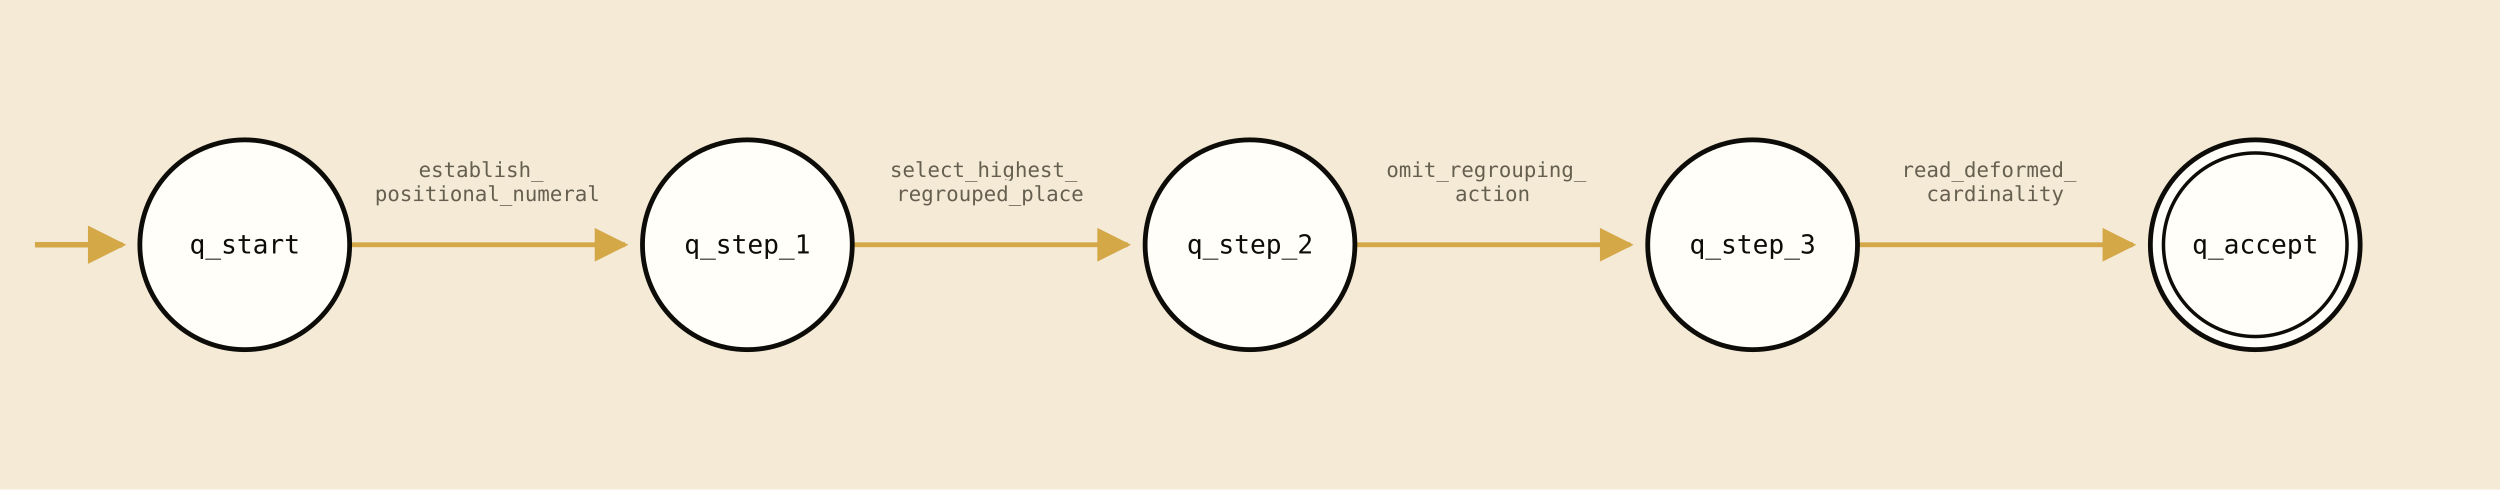
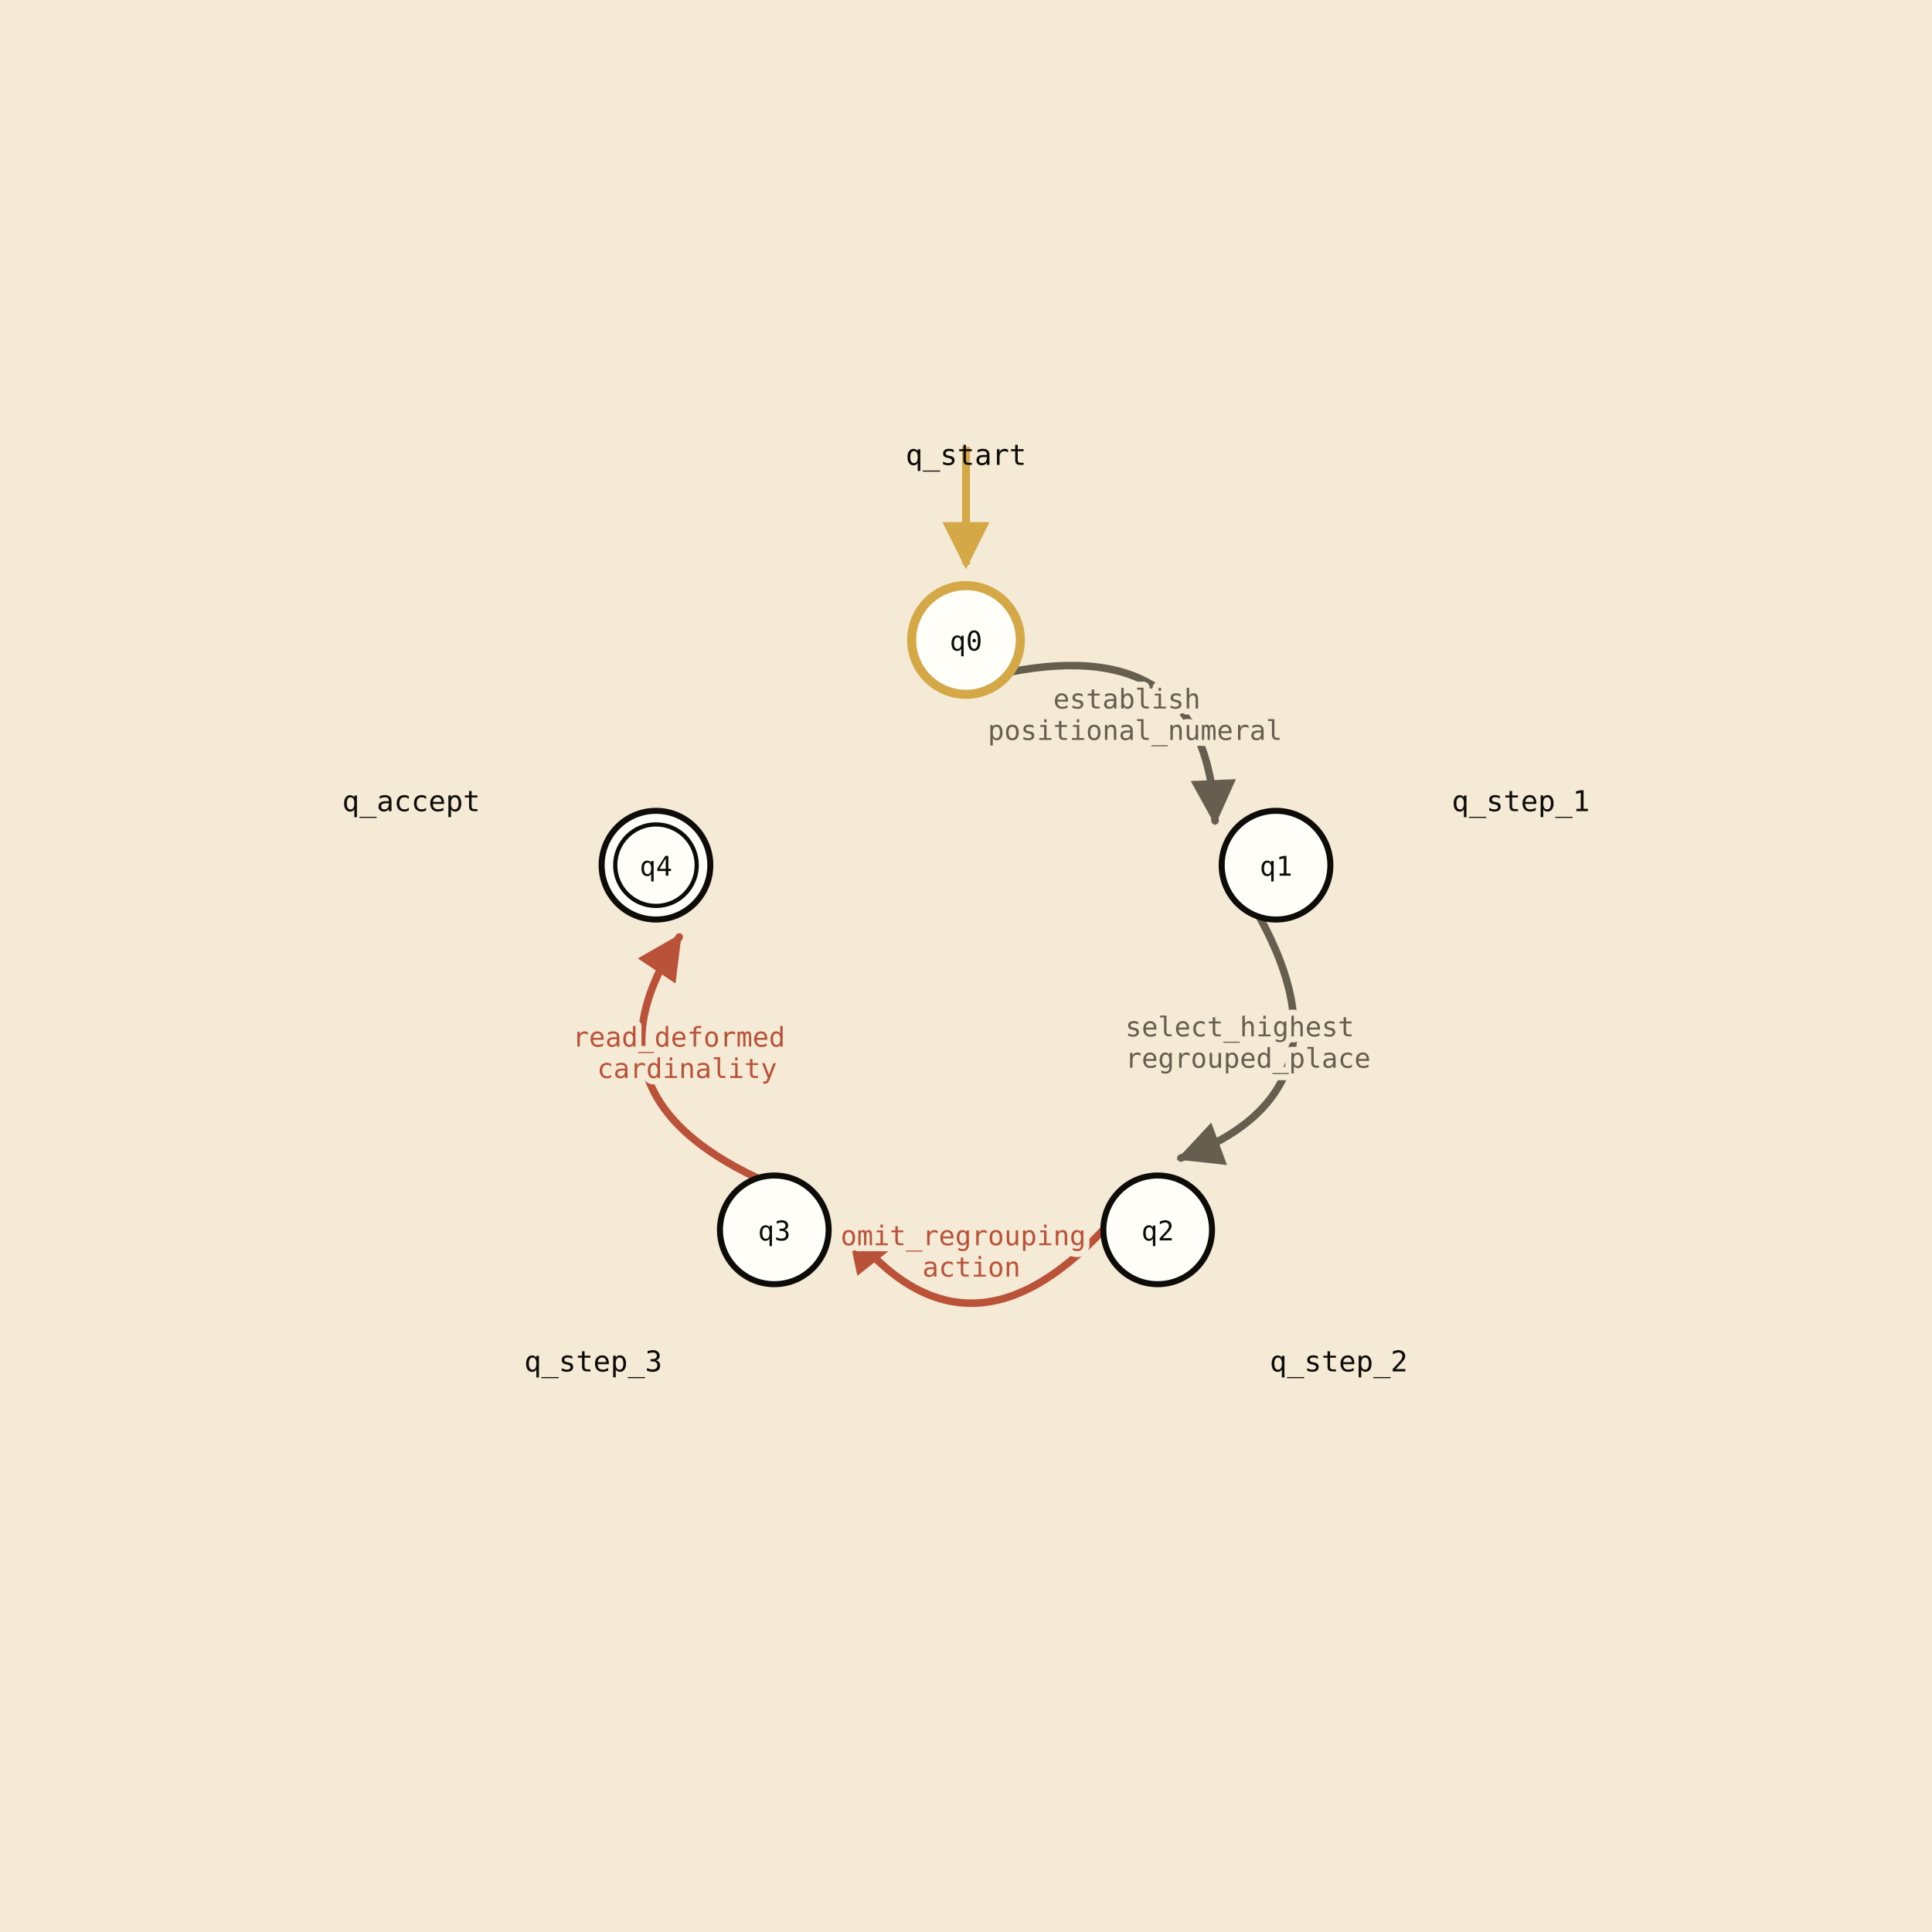
- <svg xmlns="http://www.w3.org/2000/svg" width="1144" height="224" viewBox="0 0 1144 224" role="img" aria-labelledby="title desc">
+ <svg xmlns="http://www.w3.org/2000/svg" width="640" height="640" viewBox="0 0 640 640" role="img" aria-labelledby="title desc">
  <defs>
-     <marker id="arrow-static" viewBox="0 0 10 10" refX="9" refY="5" markerWidth="7" markerHeight="7" orient="auto-start-reverse">
+     <marker id="arrow-conserving" viewBox="0 0 10 10" refX="9" refY="5" markerWidth="6" markerHeight="6" orient="auto-start-reverse">
      <path d="M 0 0 L 10 5 L 0 10 z" fill="#0d0c08" />
    </marker>
-     <marker id="arrow-observed" viewBox="0 0 10 10" refX="9" refY="5" markerWidth="7" markerHeight="7" orient="auto-start-reverse">
-       <path d="M 0 0 L 10 5 L 0 10 z" fill="#d4a747" />
+     <marker id="arrow-deforming" viewBox="0 0 10 10" refX="9" refY="5" markerWidth="6" markerHeight="6" orient="auto-start-reverse">
+       <path d="M 0 0 L 10 5 L 0 10 z" fill="#b95238" />
    </marker>
-     <marker id="arrow-combined" viewBox="0 0 10 10" refX="9" refY="5" markerWidth="7" markerHeight="7" orient="auto-start-reverse">
+     <marker id="arrow-neutral" viewBox="0 0 10 10" refX="9" refY="5" markerWidth="6" markerHeight="6" orient="auto-start-reverse">
+       <path d="M 0 0 L 10 5 L 0 10 z" fill="#665f4f" />
+     </marker>
+     <marker id="arrow-start" viewBox="0 0 10 10" refX="9" refY="5" markerWidth="6" markerHeight="6" orient="auto-start-reverse">
      <path d="M 0 0 L 10 5 L 0 10 z" fill="#d4a747" />
    </marker>
  </defs>
  <rect width="100%" height="100%" fill="#f4ead6" />
-   <path class="edge-static-observed" d="M 160.0 112.0 L 286.0 112.0" fill="none" stroke="#d4a747" stroke-width="2.2" marker-end="url(#arrow-combined)" />
-   <text text-anchor="middle" font-family="ui-monospace, Menlo, Consolas, monospace" font-size="9.5" fill="#665f4f" stroke="#f4ead6" stroke-width="5" stroke-linejoin="round" paint-order="stroke fill">
-     <tspan x="223.0" y="81.0">establish_</tspan>
-     <tspan x="223.0" y="92.0">positional_numeral</tspan>
+   <path class="edge-neutral" d="M 334.6 222.6 Q 399.9 210.0 402.5 271.9" fill="none" stroke="#665f4f" stroke-width="2.5" stroke-linecap="round" marker-end="url(#arrow-neutral)" />
+   <text text-anchor="middle" font-family="ui-monospace, Menlo, Consolas, monospace" font-size="9.0" fill="#665f4f" stroke="#f4ead6" stroke-width="4" stroke-linejoin="round" paint-order="stroke fill">
+     <tspan x="376.0" y="234.7">establish</tspan>
+     <tspan x="376.0" y="245.1">positional_numeral</tspan>
  </text>
-   <path class="edge-static-observed" d="M 390.0 112.0 L 516.0 112.0" fill="none" stroke="#d4a747" stroke-width="2.2" marker-end="url(#arrow-combined)" />
-   <text text-anchor="middle" font-family="ui-monospace, Menlo, Consolas, monospace" font-size="9.5" fill="#665f4f" stroke="#f4ead6" stroke-width="5" stroke-linejoin="round" paint-order="stroke fill">
-     <tspan x="453.0" y="81.0">select_highest_</tspan>
-     <tspan x="453.0" y="92.0">regrouped_place</tspan>
+   <path class="edge-neutral" d="M 417.2 303.7 Q 449.3 362.0 391.2 383.6" fill="none" stroke="#665f4f" stroke-width="2.5" stroke-linecap="round" marker-end="url(#arrow-neutral)" />
+   <text text-anchor="middle" font-family="ui-monospace, Menlo, Consolas, monospace" font-size="9.0" fill="#665f4f" stroke="#f4ead6" stroke-width="4" stroke-linejoin="round" paint-order="stroke fill">
+     <tspan x="413.4" y="343.3">select_highest</tspan>
+     <tspan x="413.4" y="353.7">regrouped_place</tspan>
  </text>
-   <path class="edge-static-observed" d="M 620.0 112.0 L 746.0 112.0" fill="none" stroke="#d4a747" stroke-width="2.2" marker-end="url(#arrow-combined)" />
-   <text text-anchor="middle" font-family="ui-monospace, Menlo, Consolas, monospace" font-size="9.5" fill="#665f4f" stroke="#f4ead6" stroke-width="5" stroke-linejoin="round" paint-order="stroke fill">
-     <tspan x="683.0" y="81.0">omit_regrouping_</tspan>
-     <tspan x="683.0" y="92.0">action</tspan>
+   <path class="edge-deforming" d="M 365.5 407.4 Q 320.0 456.0 281.5 407.4" fill="none" stroke="#b95238" stroke-width="2.5" stroke-linecap="round" marker-end="url(#arrow-deforming)" />
+   <text text-anchor="middle" font-family="ui-monospace, Menlo, Consolas, monospace" font-size="9.0" fill="#b95238" stroke="#f4ead6" stroke-width="4" stroke-linejoin="round" paint-order="stroke fill">
+     <tspan x="321.8" y="412.5">omit_regrouping</tspan>
+     <tspan x="321.8" y="422.9">action</tspan>
  </text>
-   <path class="edge-static-observed" d="M 850.0 112.0 L 976.0 112.0" fill="none" stroke="#d4a747" stroke-width="2.2" marker-end="url(#arrow-combined)" />
-   <text text-anchor="middle" font-family="ui-monospace, Menlo, Consolas, monospace" font-size="9.5" fill="#665f4f" stroke="#f4ead6" stroke-width="5" stroke-linejoin="round" paint-order="stroke fill">
-     <tspan x="913.0" y="81.0">read_deformed_</tspan>
-     <tspan x="913.0" y="92.0">cardinality</tspan>
+   <path class="edge-deforming" d="M 251.0 390.3 Q 190.7 362.0 225.0 310.4" fill="none" stroke="#b95238" stroke-width="2.5" stroke-linecap="round" marker-end="url(#arrow-deforming)" />
+   <text text-anchor="middle" font-family="ui-monospace, Menlo, Consolas, monospace" font-size="9.0" fill="#b95238" stroke="#f4ead6" stroke-width="4" stroke-linejoin="round" paint-order="stroke fill">
+     <tspan x="227.6" y="346.7">read_deformed</tspan>
+     <tspan x="227.6" y="357.1">cardinality</tspan>
  </text>
-   <path d="M 16.0 112.0 L 56.0 112.0" fill="none" stroke="#d4a747" stroke-width="2.5" marker-end="url(#arrow-observed)" />
-   <circle cx="112.0" cy="112.0" r="48.0" fill="#fffef9" stroke="#0d0c08" stroke-width="2.2" />
-   <text x="112.0" y="116.0" text-anchor="middle" font-family="ui-monospace, Menlo, Consolas, monospace" font-size="12.0" fill="#0d0c08">q_start</text>
-   <circle cx="342.0" cy="112.0" r="48.0" fill="#fffef9" stroke="#0d0c08" stroke-width="2.2" />
-   <text x="342.0" y="116.0" text-anchor="middle" font-family="ui-monospace, Menlo, Consolas, monospace" font-size="12.0" fill="#0d0c08">q_step_1</text>
-   <circle cx="572.0" cy="112.0" r="48.0" fill="#fffef9" stroke="#0d0c08" stroke-width="2.2" />
-   <text x="572.0" y="116.0" text-anchor="middle" font-family="ui-monospace, Menlo, Consolas, monospace" font-size="12.0" fill="#0d0c08">q_step_2</text>
-   <circle cx="802.0" cy="112.0" r="48.0" fill="#fffef9" stroke="#0d0c08" stroke-width="2.2" />
-   <text x="802.0" y="116.0" text-anchor="middle" font-family="ui-monospace, Menlo, Consolas, monospace" font-size="12.0" fill="#0d0c08">q_step_3</text>
-   <circle cx="1032.0" cy="112.0" r="48.0" fill="#fffef9" stroke="#0d0c08" stroke-width="2.2" />
-   <circle cx="1032.0" cy="112.0" r="42.0" fill="none" stroke="#0d0c08" stroke-width="1.6" />
-   <text x="1032.0" y="116.0" text-anchor="middle" font-family="ui-monospace, Menlo, Consolas, monospace" font-size="12.0" fill="#0d0c08">q_accept</text>
+   <path d="M 320.0 148.0 L 320.0 187.0" fill="none" stroke="#d4a747" stroke-width="2.6" marker-end="url(#arrow-start)" />
+   <circle cx="320.0" cy="212.0" r="18.0" fill="#fffef9" stroke="#d4a747" stroke-width="3" />
+   <text text-anchor="middle" font-family="ui-monospace, Menlo, Consolas, monospace" font-size="9.5" fill="#0d0c08">
+     <tspan x="320.0" y="154.0">q_start</tspan>
+   </text>
+   <text x="320.0" y="215.5" text-anchor="middle" font-family="ui-monospace, Menlo, Consolas, monospace" font-size="9" fill="#0d0c08">q0</text>
+   <circle cx="422.7" cy="286.6" r="18.0" fill="#fffef9" stroke="#0d0c08" stroke-width="2" />
+   <text text-anchor="start" font-family="ui-monospace, Menlo, Consolas, monospace" font-size="9.5" fill="#0d0c08">
+     <tspan x="480.9" y="268.7">q_step_1</tspan>
+   </text>
+   <text x="422.7" y="290.1" text-anchor="middle" font-family="ui-monospace, Menlo, Consolas, monospace" font-size="9" fill="#0d0c08">q1</text>
+   <circle cx="383.5" cy="407.4" r="18.0" fill="#fffef9" stroke="#0d0c08" stroke-width="2" />
+   <text text-anchor="start" font-family="ui-monospace, Menlo, Consolas, monospace" font-size="9.5" fill="#0d0c08">
+     <tspan x="420.6" y="454.3">q_step_2</tspan>
+   </text>
+   <text x="383.5" y="410.9" text-anchor="middle" font-family="ui-monospace, Menlo, Consolas, monospace" font-size="9" fill="#0d0c08">q2</text>
+   <circle cx="256.5" cy="407.4" r="18.0" fill="#fffef9" stroke="#0d0c08" stroke-width="2" />
+   <text text-anchor="end" font-family="ui-monospace, Menlo, Consolas, monospace" font-size="9.5" fill="#0d0c08">
+     <tspan x="219.4" y="454.3">q_step_3</tspan>
+   </text>
+   <text x="256.5" y="410.9" text-anchor="middle" font-family="ui-monospace, Menlo, Consolas, monospace" font-size="9" fill="#0d0c08">q3</text>
+   <circle cx="217.3" cy="286.6" r="18.0" fill="#fffef9" stroke="#0d0c08" stroke-width="2" />
+   <circle cx="217.3" cy="286.6" r="13.5" fill="none" stroke="#0d0c08" stroke-width="1.4" />
+   <text text-anchor="end" font-family="ui-monospace, Menlo, Consolas, monospace" font-size="9.5" fill="#0d0c08">
+     <tspan x="159.1" y="268.7">q_accept</tspan>
+   </text>
+   <text x="217.3" y="290.1" text-anchor="middle" font-family="ui-monospace, Menlo, Consolas, monospace" font-size="9" fill="#0d0c08">q4</text>
</svg>
